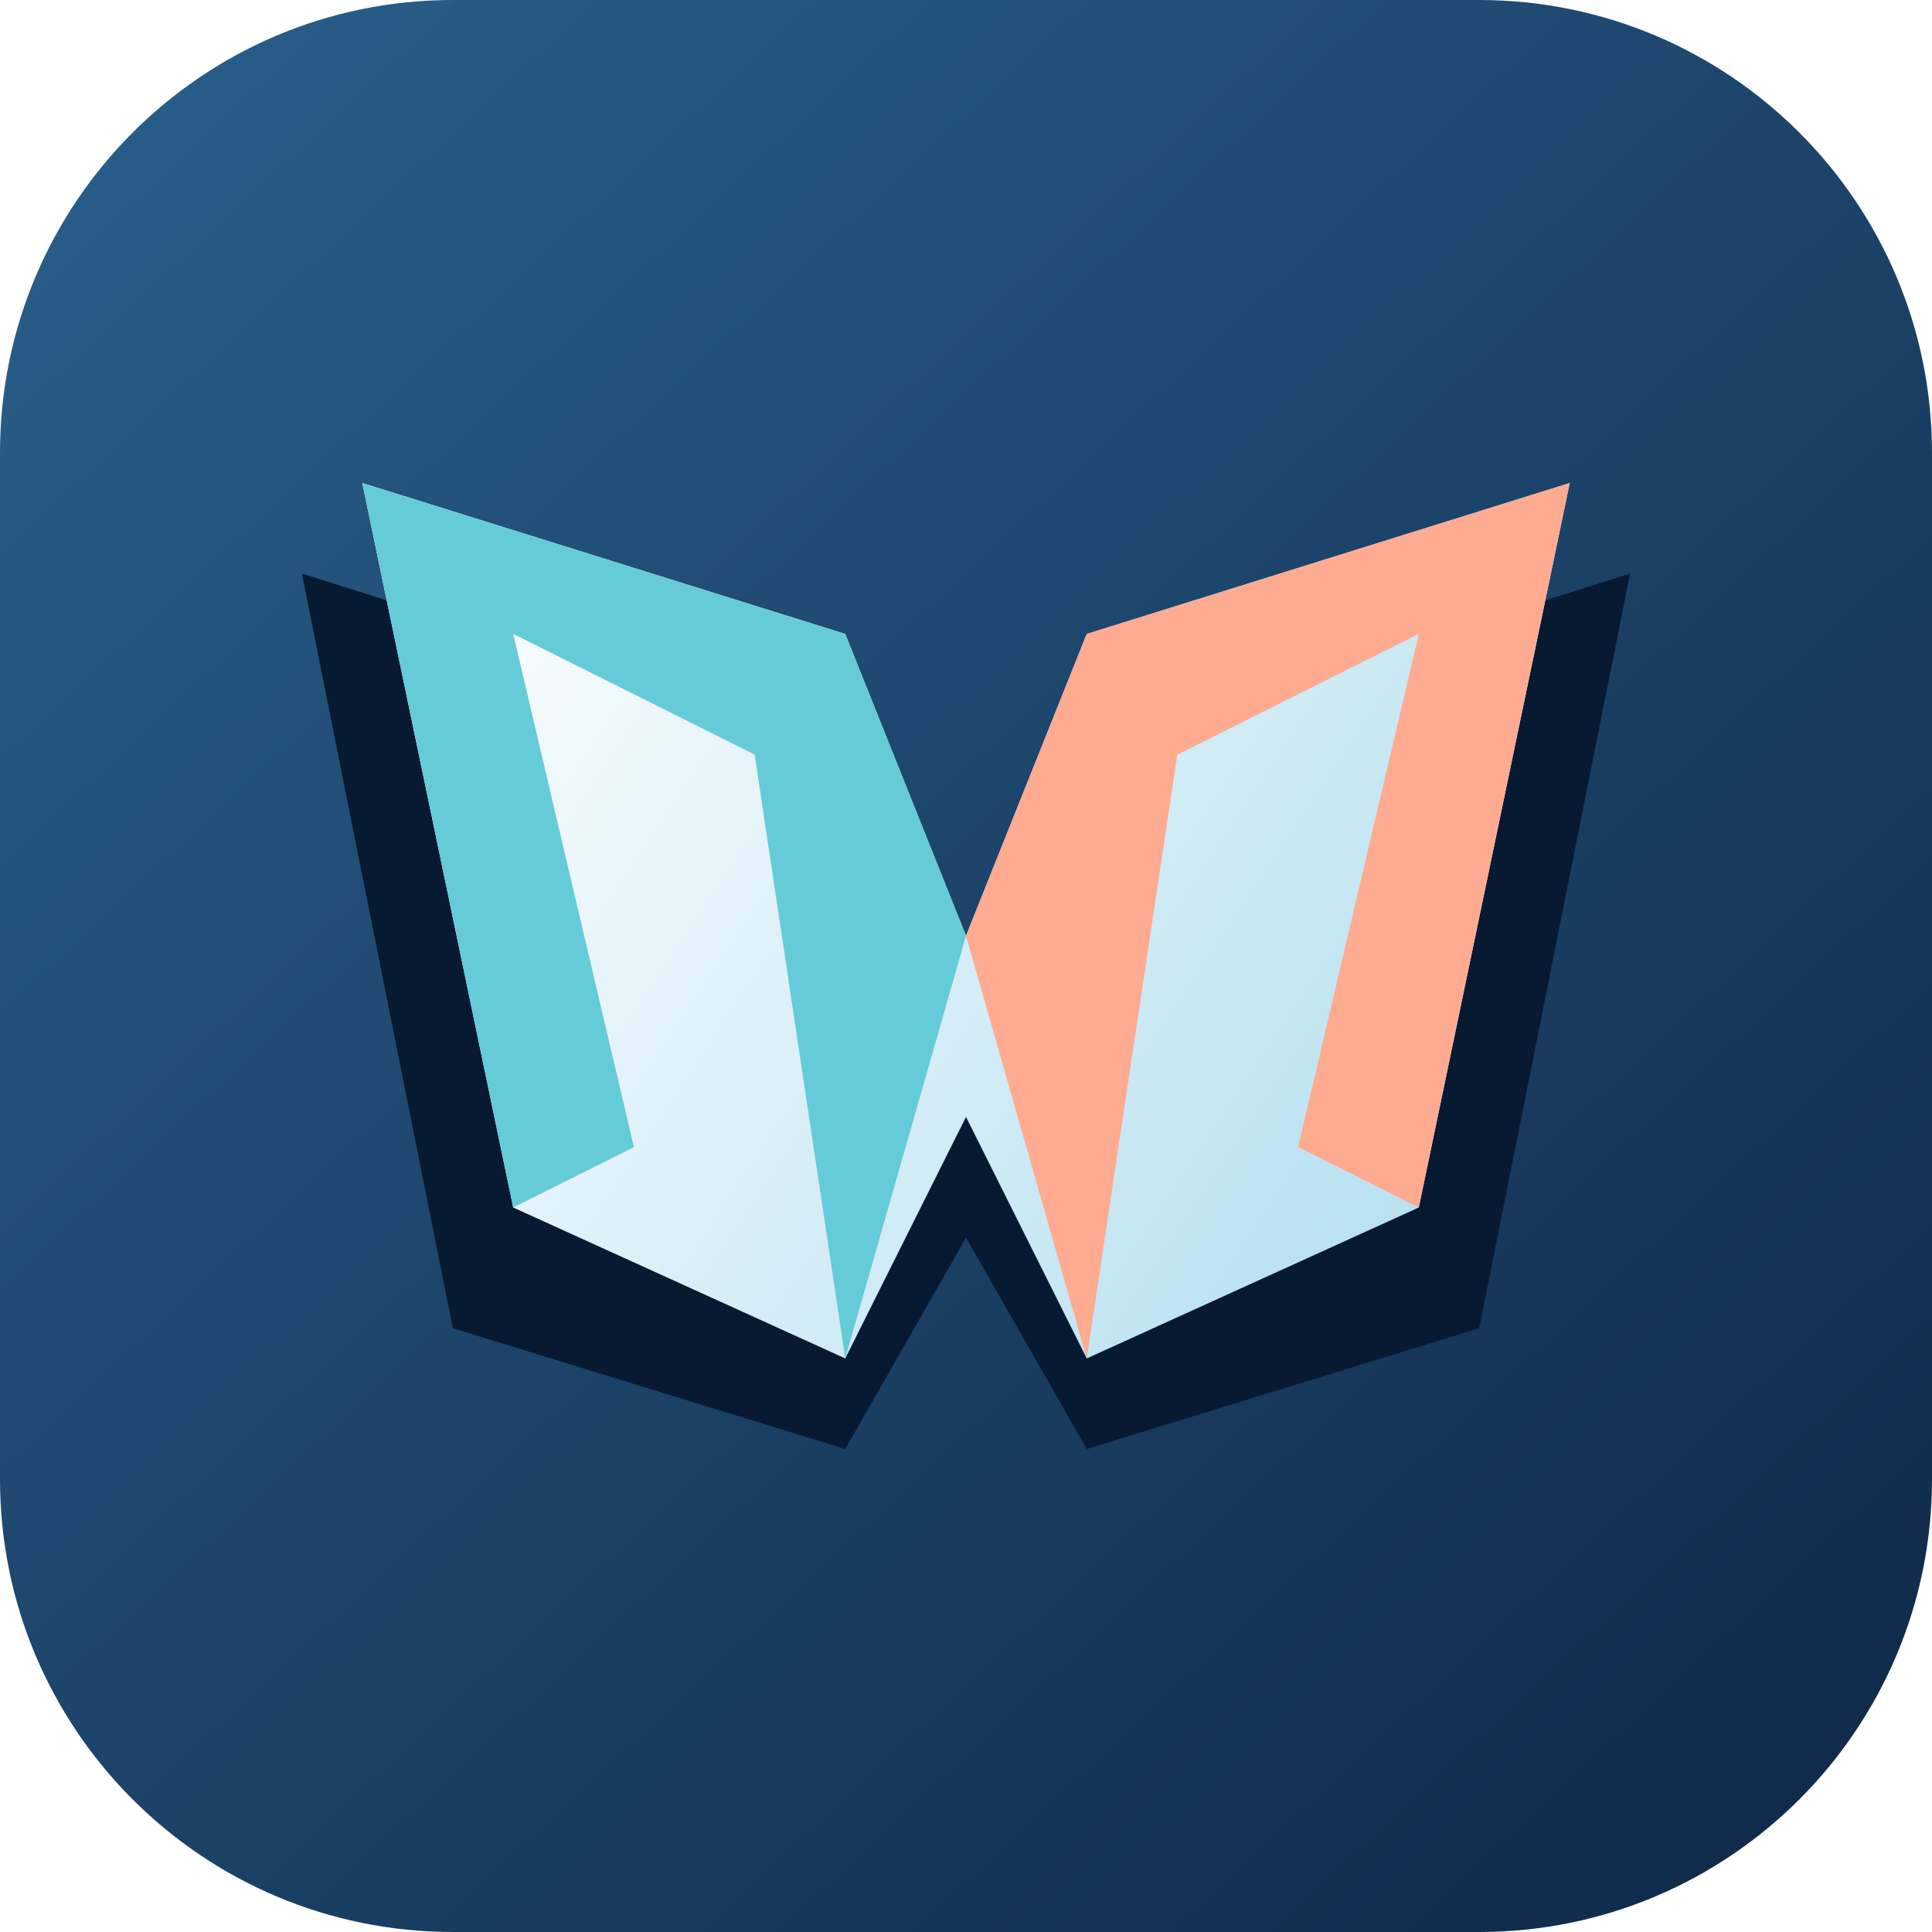
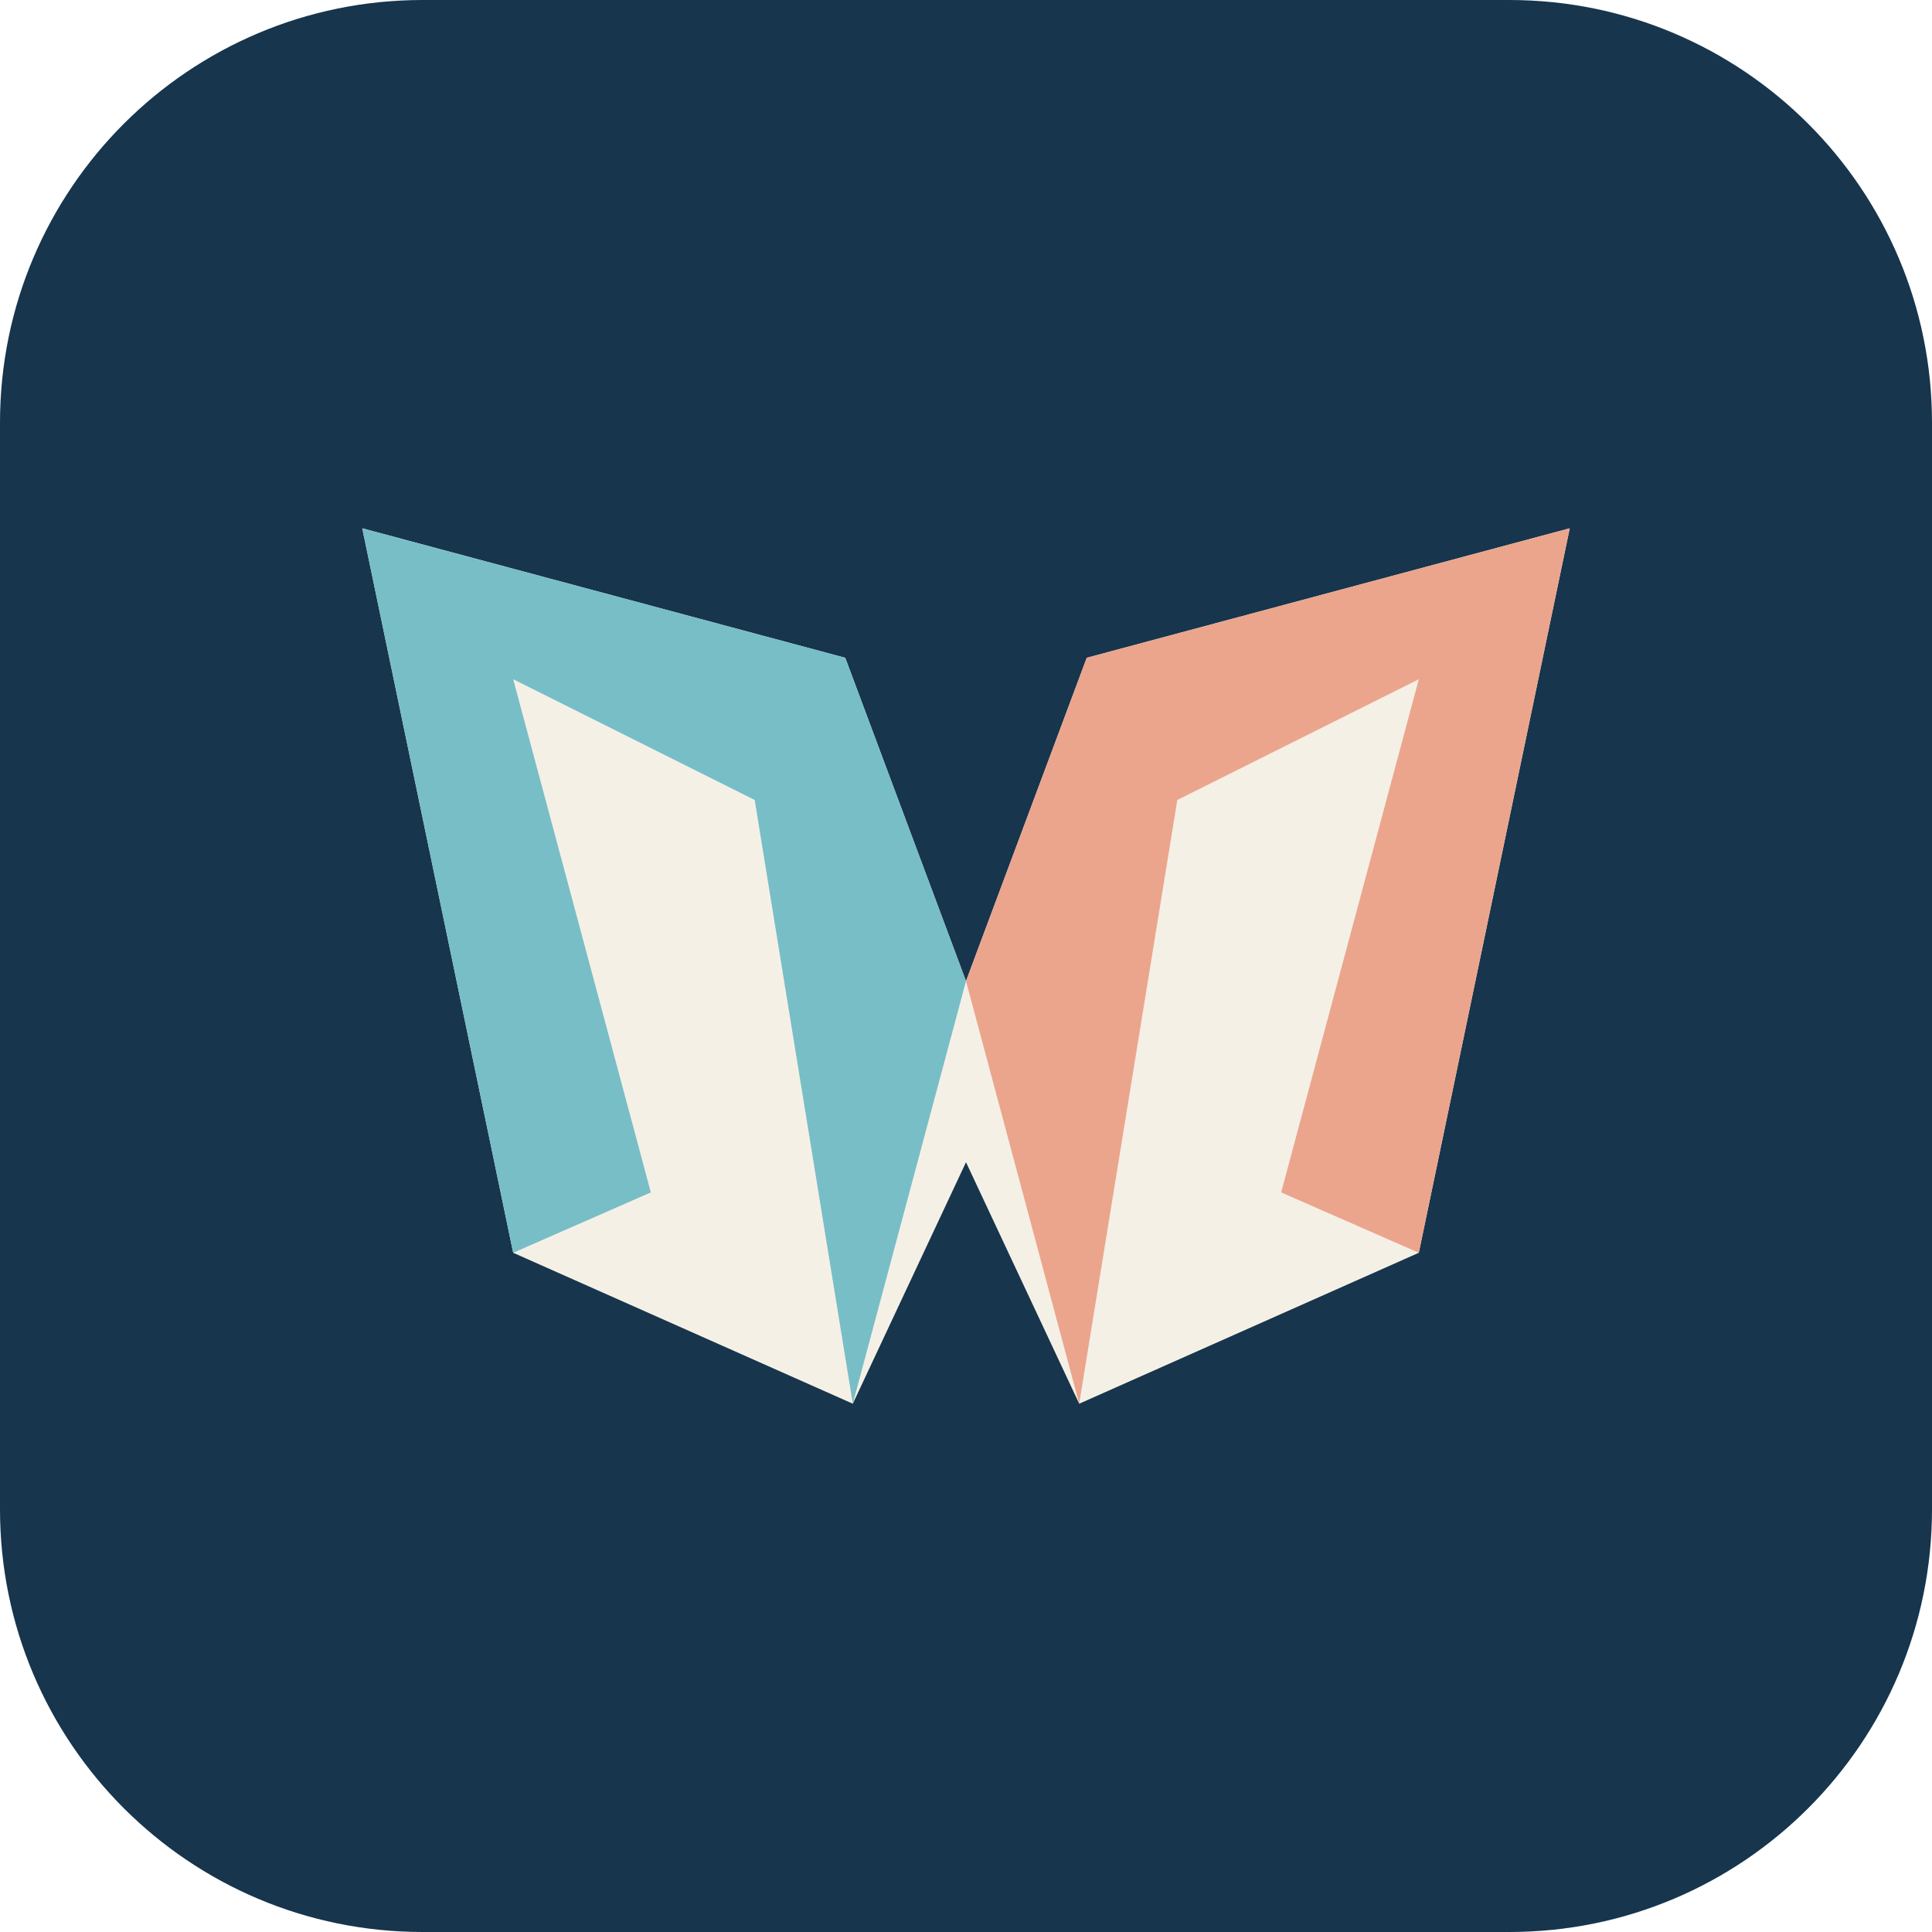
- <svg xmlns="http://www.w3.org/2000/svg" width="64" height="64" viewBox="0 0 64 64" role="img" aria-label="BookWiz folded book">
-   <defs>
-     <linearGradient id="g" x1="5" y1="4" x2="58" y2="61" gradientUnits="userSpaceOnUse">
-       <stop stop-color="#285c88" />
-       <stop offset="1" stop-color="#102b4b" />
-     </linearGradient>
-     <linearGradient id="p" x1="14" y1="18" x2="50" y2="42" gradientUnits="userSpaceOnUse">
-       <stop stop-color="#ffffff" />
-       <stop offset="1" stop-color="#b4dfef" />
-     </linearGradient>
-   </defs>
-   <rect width="64" height="64" rx="15" fill="url(#g)" />
-   <g transform="translate(0 -2)">
-     <path d="M10 21 29 27 32 35 35 27 54 21 49 46 36 50 32 43 28 50 15 46Z" fill="#071a31" />
-     <path d="m12 18 16 5 4 10 4-10 16-5-5 24-11 5-4-8-4 8-11-5Z" fill="url(#p)" />
-     <path d="m12 18 16 5 4 10-4 14-3-20-8-4 4 17-4 2Z" fill="#66cbd8" />
-     <path d="m52 18-16 5-4 10 4 14 3-20 8-4-4 17 4 2Z" fill="#ffab91" />
+ <svg xmlns="http://www.w3.org/2000/svg" width="256" height="256" viewBox="0 0 256 256" role="img" aria-labelledby="brand-title brand-desc">
+   <rect width="256" height="256" rx="56" fill="#17354D" />
+   <g transform="translate(0 -2) scale(4)">
+     <path fill="#F5F0E6" d="M12 18 28 22.29 32 33 36 22.29 52 18 47 42 35.75 47 32 39 28.25 47 17 42Z" />
+     <path fill="#78BEC7" d="M12 18 28 22.29 32 33 28.25 47 25 27 17 23 21.56 40 17 42Z" />
+     <path fill="#EBA58D" d="M52 18 36 22.29 32 33 35.75 47 39 27 47 23 42.44 40 47 42Z" />
  </g>
</svg>
